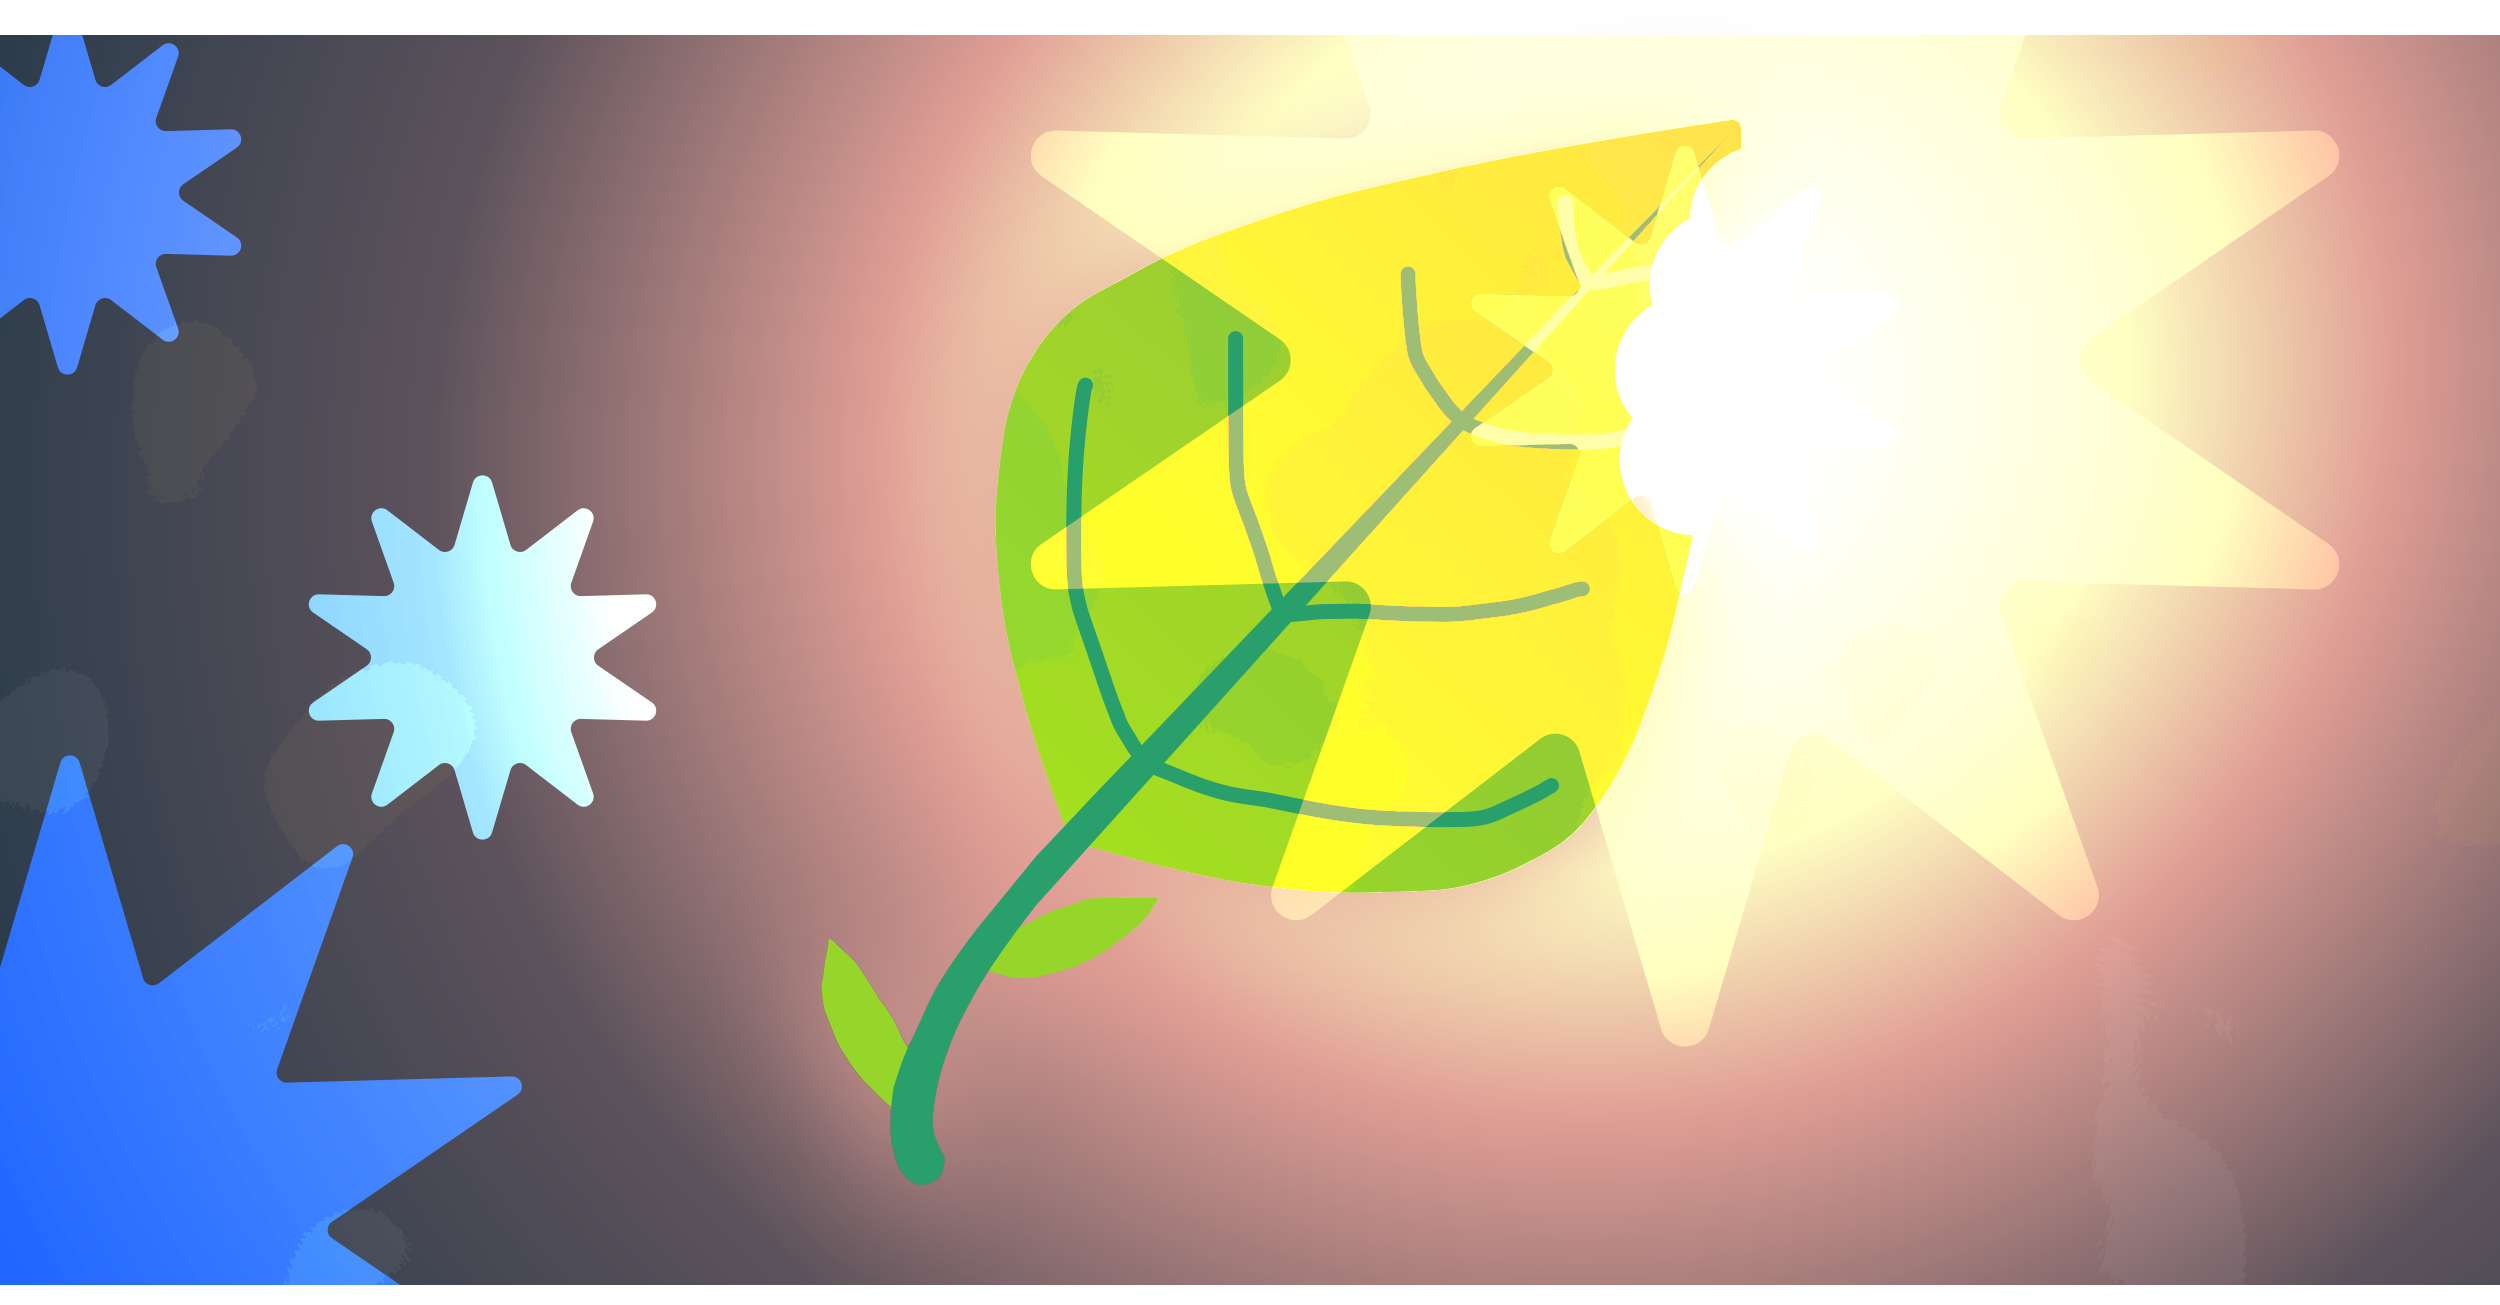
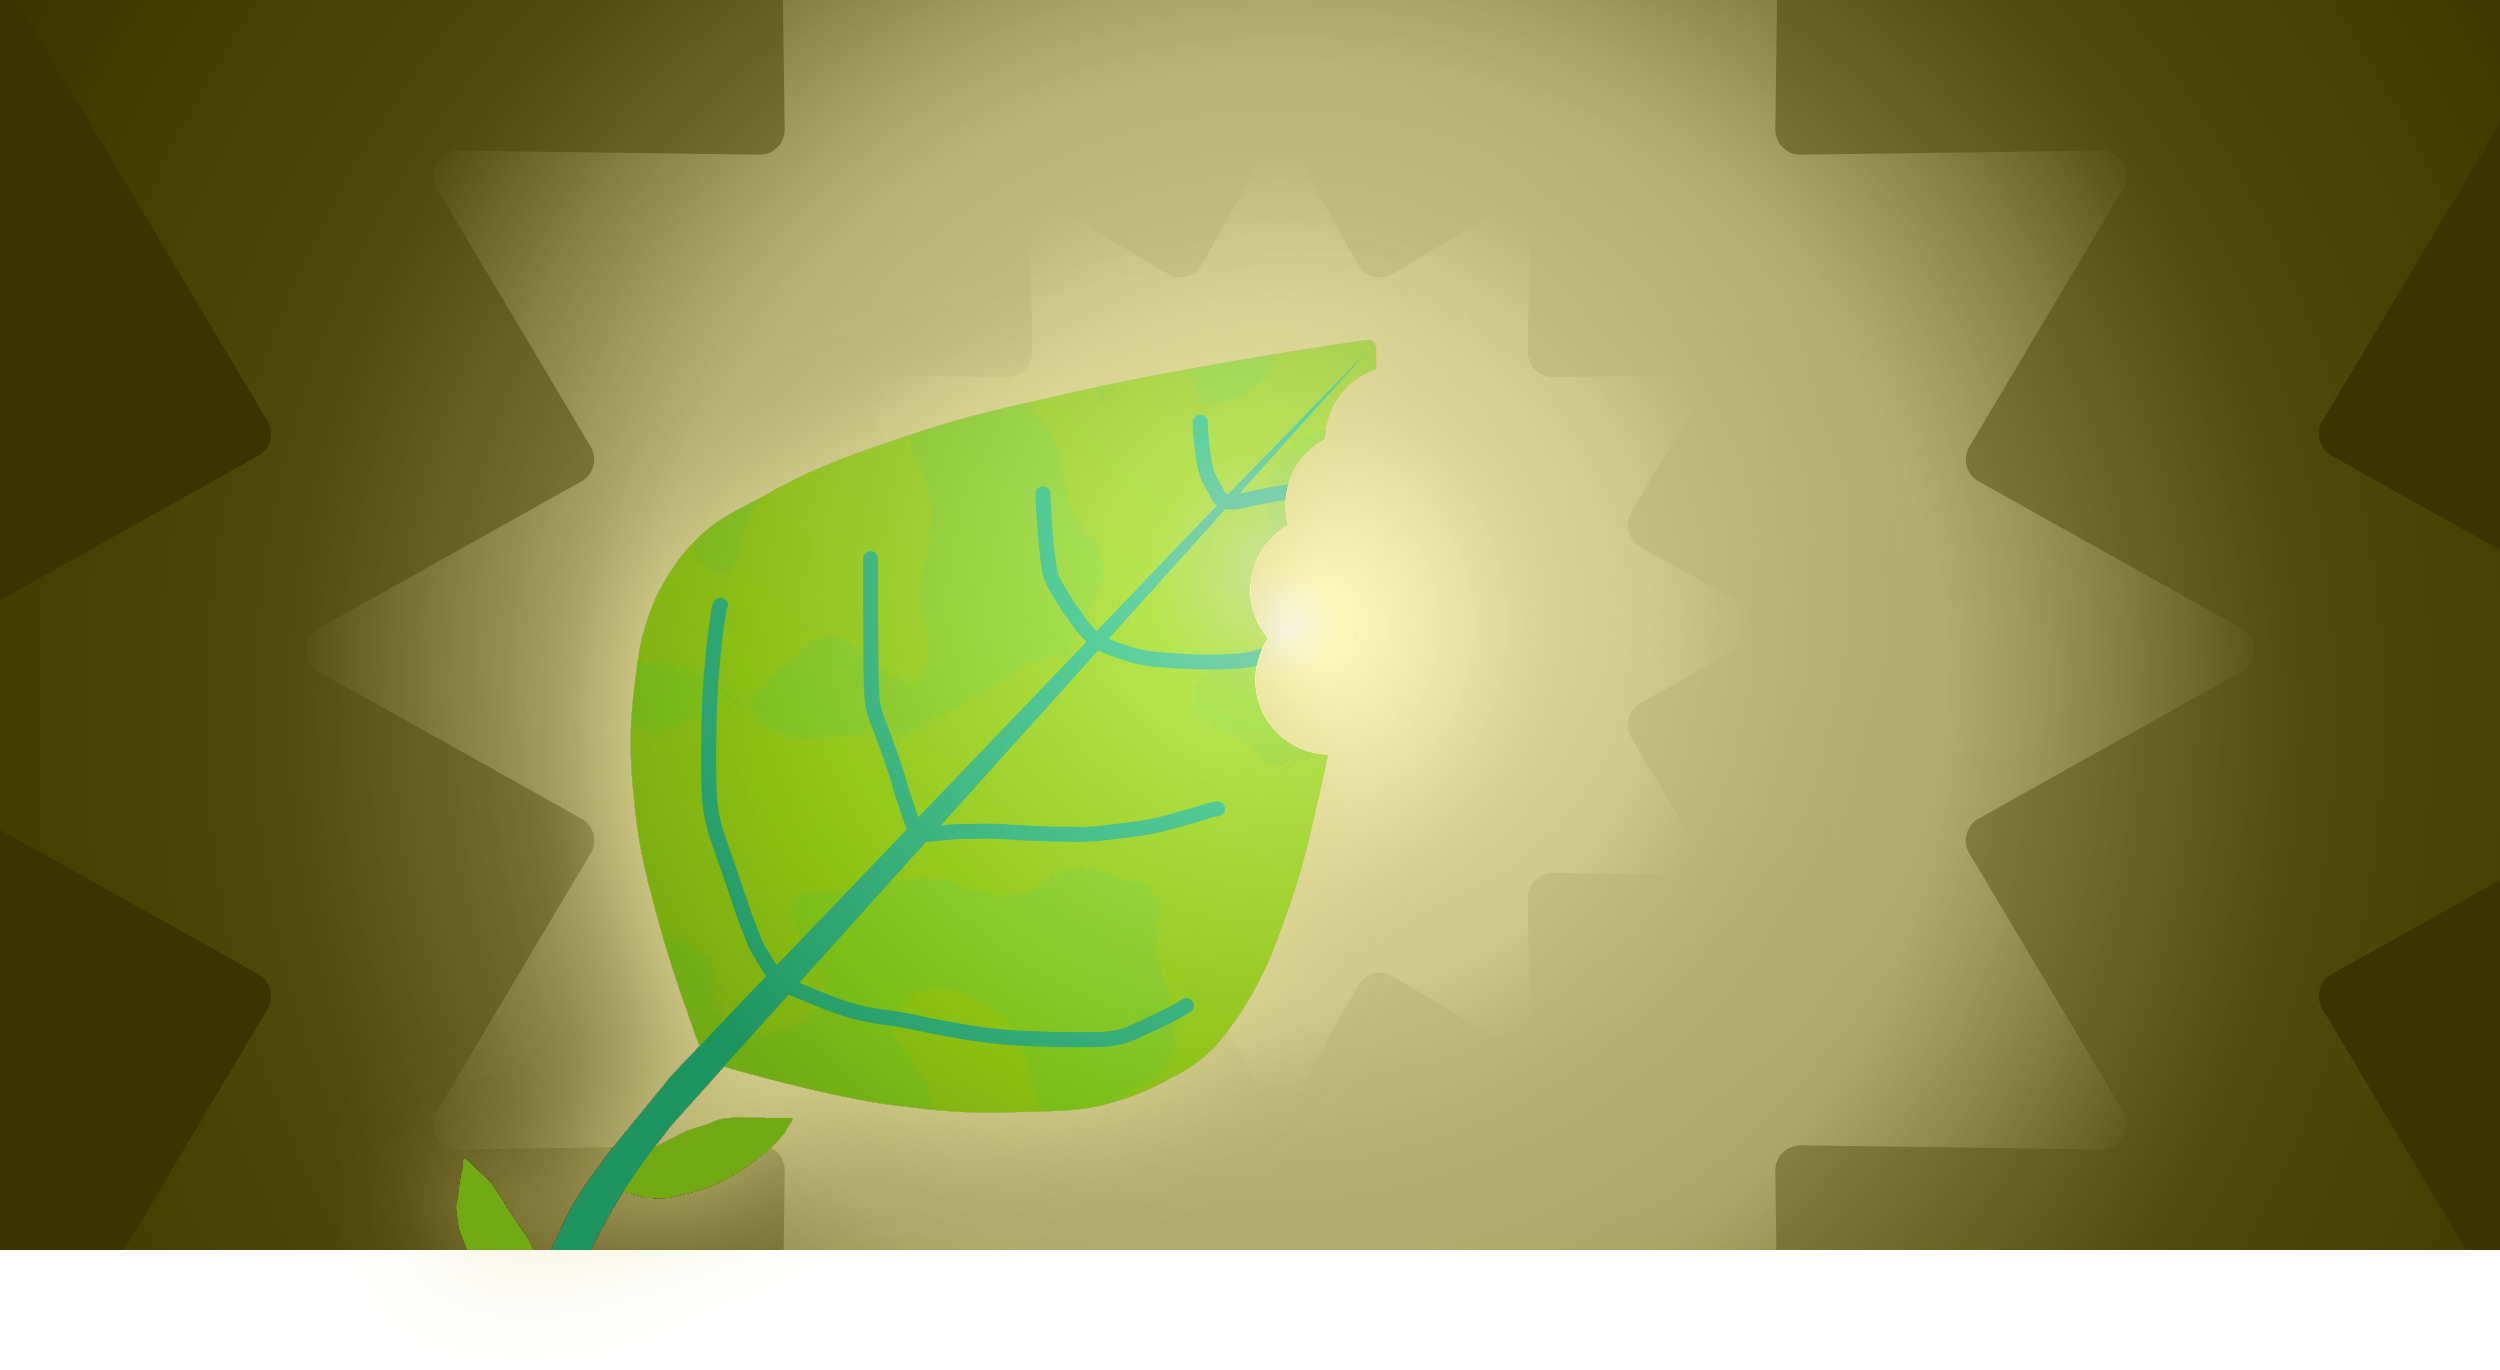
- <svg xmlns="http://www.w3.org/2000/svg" width="500" height="261" viewBox="0 0 500 261" fill="none">
-   <g filter="url(#filter0_n_654_2136)">
-     <rect y="7" width="500" height="250" fill="url(#paint0_radial_654_2136)" />
+ <svg xmlns="http://www.w3.org/2000/svg" width="500" height="274" viewBox="0 0 500 274" fill="none">
+   <rect width="500" height="250" fill="#1F3647" />
+   <path d="M500 24.579L464.473 84.234C463.033 86.652 463.872 89.782 466.328 91.156L500 109.993V176.006L466.328 194.844C463.872 196.218 463.033 199.348 464.473 201.766L493.198 250H24.802L53.527 201.766C54.967 199.348 54.128 196.218 51.672 194.844L0 165.937V120.062L51.672 91.156C54.128 89.782 54.967 86.652 53.527 84.234L3.766 0.679C3.633 0.456 3.521 0.229 3.427 0H500V24.579Z" fill="url(#paint0_radial_654_2136)" style="mix-blend-mode:screen" />
+   <path d="M355.064 25.868C355.026 28.682 357.318 30.974 360.132 30.936L420.269 30.121C424.177 30.068 426.632 34.32 424.632 37.679L393.858 89.352C392.418 91.77 393.257 94.899 395.713 96.273L448.2 125.637C451.612 127.545 451.612 132.455 448.2 134.363L395.713 163.727C393.257 165.101 392.418 168.23 393.858 170.648L424.632 222.321C426.632 225.68 424.177 229.932 420.269 229.879L360.132 229.064C357.318 229.026 355.026 231.318 355.064 234.132L355.279 250H156.721L156.936 234.132C156.974 231.318 154.682 229.026 151.868 229.064L91.731 229.879C87.823 229.932 85.368 225.68 87.368 222.321L118.142 170.648C119.582 168.23 118.743 165.101 116.287 163.727L63.8 134.363C60.388 132.455 60.388 127.545 63.8 125.637L116.287 96.273C118.743 94.899 119.582 91.77 118.142 89.352L87.368 37.679C85.368 34.32 87.823 30.068 91.731 30.121L151.868 30.936C154.682 30.974 156.974 28.682 156.936 25.868L156.585 0H355.415L355.064 25.868Z" fill="url(#paint1_radial_654_2136)" style="mix-blend-mode:screen" />
+   <path d="M251.636 32.8C253.545 29.388 258.455 29.388 260.364 32.8L271.609 52.902C272.983 55.358 276.113 56.197 278.531 54.757L298.321 42.971C301.68 40.97 305.932 43.425 305.879 47.334L305.567 70.366C305.529 73.18 307.82 75.471 310.634 75.433L333.666 75.121C337.575 75.068 340.03 79.32 338.029 82.679L326.243 102.469C324.803 104.887 325.642 108.017 328.098 109.391L348.2 120.636C351.612 122.545 351.612 127.455 348.2 129.364L328.098 140.609C325.642 141.983 324.803 145.113 326.243 147.531L338.029 167.321C340.03 170.68 337.575 174.932 333.666 174.879L310.634 174.567C307.82 174.529 305.529 176.82 305.567 179.634L305.879 202.666C305.932 206.575 301.68 209.03 298.321 207.029L278.531 195.243C276.113 193.803 272.983 194.642 271.609 197.098L260.364 217.2C258.455 220.612 253.545 220.612 251.636 217.2L240.391 197.098C239.017 194.642 235.887 193.803 233.469 195.243L213.679 207.029C210.32 209.03 206.068 206.575 206.121 202.666L206.433 179.634C206.471 176.82 204.18 174.529 201.366 174.567L178.334 174.879C174.425 174.932 171.97 170.68 173.971 167.321L185.757 147.531C187.197 145.113 186.358 141.983 183.902 140.609L163.8 129.364C160.388 127.455 160.388 122.545 163.8 120.636L183.902 109.391C186.358 108.017 187.197 104.887 185.757 102.469L173.971 82.679C171.97 79.32 174.425 75.068 178.334 75.121L201.366 75.433C204.18 75.471 206.471 73.18 206.433 70.366L206.121 47.334C206.068 43.425 210.32 40.97 213.679 42.971L233.469 54.757C235.887 56.197 239.017 55.358 240.391 52.902L251.636 32.8Z" fill="url(#paint2_radial_654_2136)" style="mix-blend-mode:plus-lighter" />
+   <rect width="500" height="250" fill="#E6E0A3" style="mix-blend-mode:color" />
+   <g filter="url(#filter0_d_654_2136)">
+     <g filter="url(#filter1_n_654_2136)">
+       <path d="M272.991 68.028C272.991 68.028 274.057 67.884 274.551 68.251C275.015 68.595 275.216 69.569 275.22 69.586C275.22 69.586 275.249 71.585 275.249 73.767C269.375 75.727 265.119 81.222 265.003 87.728C260.244 90.243 257 95.242 257 101C257 102.379 257.187 103.716 257.536 104.985C253.033 107.573 250 112.432 250 118C250 121.681 251.328 125.052 253.529 127.663C251.932 130.047 251 132.914 251 136C251 144.161 257.518 150.8 265.633 150.995C265.179 153.172 264.671 155.483 264.081 158.028C261.778 167.958 260.666 173.623 257.175 183.201C255.239 188.514 254.257 191.572 251.606 196.567C249.885 199.809 248.879 201.629 246.704 204.586C244.804 207.171 243.743 208.678 241.359 210.825C238.363 213.521 236.246 214.536 232.67 216.394C229.487 218.048 227.618 218.853 224.205 219.958C216.372 222.496 211.492 222.105 203.264 222.409C193.773 222.759 188.406 222.245 178.982 221.072C165.348 219.375 144.675 213.275 144.675 213.275L139.775 208.82C139.775 208.82 134.503 194.583 131.978 185.206C129.595 176.358 128.093 171.366 127.076 162.26C125.937 152.058 125.734 146.151 127.076 135.973C127.632 131.761 127.82 129.337 129.081 125.28C130.353 121.189 131.287 118.901 133.536 115.255C135.455 112.145 136.74 110.484 139.328 107.904C143.874 103.371 147.541 102.13 153.141 98.993C163.346 93.275 169.711 91.237 180.764 87.409C194.024 82.816 201.842 81.424 215.517 78.275C237.69 73.169 272.849 68.049 272.991 68.028Z" fill="url(#paint3_linear_654_2136)" />
+     </g>
+     <path d="M156.599 223.604H158.57C158.54 223.694 158.457 223.958 158.428 224.047C158.369 224.223 158.279 224.401 158.162 224.577C157.926 224.931 157.644 225.259 157.47 225.638C157.307 225.992 157.077 226.394 156.761 226.744C156.216 227.349 155.861 227.817 155.362 228.365C154.918 228.851 154.499 229.26 154.154 229.513C153.771 229.794 153.076 230.401 152.4 230.928C151.193 231.868 149.477 233.237 149.04 233.536C148.525 233.889 147.64 234.423 146.948 234.832C146.55 235.068 146.075 235.354 145.518 235.643C144.748 236.042 143.757 236.465 143.309 236.674C142.895 236.866 142.456 237.185 141.82 237.366C141.511 237.454 140.196 237.998 137.842 238.563C135.578 239.107 134.328 239.427 134.026 239.503C133.732 239.576 132.201 239.694 130.115 239.59C129.223 239.546 128.974 239.558 128.675 239.442C127.42 238.955 126.597 238.742 126.099 238.632C125.566 238.514 124.889 238.32 124.449 238.205C123.828 238.042 123.178 237.818 122.799 237.66C122.445 237.512 122.022 237.37 121.546 237.203C121 237.011 119.831 237.072 119.957 236.657C120.001 236.51 120.146 236.328 120.326 236.171C120.65 235.89 120.945 235.597 121.299 235.361C121.653 235.125 122.062 234.767 122.448 234.477C122.802 234.211 123.386 233.614 123.862 233.239C124.277 232.913 124.741 232.496 125.115 232.252C125.543 231.972 126.166 231.623 126.706 231.398C127.314 231.145 128.123 230.707 129.492 230.079C130.407 229.659 132.04 228.93 132.963 228.49C133.885 228.05 134.08 227.889 134.251 227.802C134.737 227.552 135.35 227.191 136.155 226.798C137.508 226.137 138.29 225.895 139.778 225.4C140.485 225.165 141.155 225.05 142.064 224.662C143.577 224.016 143.908 223.768 146.288 223.588C147.255 223.515 148.51 223.515 149.227 223.53C149.944 223.545 150.12 223.574 151.485 223.589C152.85 223.604 155.329 223.604 156.599 223.604Z" fill="#96D62A" />
+     <path d="M104.83 246.591C105.661 247.846 106.004 248.591 106.688 250.001L93.465 250.001C93.438 249.933 93.412 249.863 93.384 249.793C92.552 247.619 92.071 246.421 91.957 246.131C91.846 245.849 91.531 244.346 91.362 242.265C91.29 241.375 91.246 241.13 91.322 240.818C91.642 239.511 91.745 238.666 91.79 238.159C91.837 237.614 91.942 236.919 91.999 236.467C92.079 235.83 92.217 235.156 92.325 234.76C92.426 234.39 92.511 233.952 92.615 233.458C92.734 232.892 92.522 231.741 92.949 231.812C93.101 231.837 93.301 231.956 93.48 232.115C93.8 232.4 94.129 232.653 94.409 232.974C94.689 233.294 95.097 233.653 95.435 233.998C95.745 234.315 96.412 234.817 96.846 235.24C97.224 235.608 97.698 236.015 97.988 236.354C98.321 236.741 98.749 237.313 99.042 237.82C99.372 238.39 99.911 239.135 100.711 240.411C101.246 241.263 102.182 242.788 102.738 243.646C103.294 244.503 103.479 244.676 103.588 244.834C103.899 245.283 104.336 245.844 104.83 246.591Z" fill="#96D62A" />
+     <path d="M113.932 242.235C112.479 244.945 111.89 246.577 110.591 249.364C110.488 249.585 110.388 249.796 110.29 250H118.196C119.168 247.811 120.163 245.992 121.539 243.475L121.729 243.126C125.838 235.609 134.205 225.082 134.205 225.082L273.66 70.032L241.135 103.448L145.343 203.473L134.205 215.28L122.398 229.76C122.398 229.76 116.716 237.047 113.932 242.235Z" fill="#299F6B" />
+     <path d="M144.097 121.039C143.983 121.153 143.87 121.267 143.469 124.002C143.069 126.738 142.385 132.091 142.033 138.664C141.681 145.238 141.681 152.869 141.795 157.142C141.928 162.109 142.485 163.6 142.829 165.207C143.185 166.874 145.347 172.533 147.877 180.181C149.258 184.358 150.075 186.149 150.71 187.935C151.255 189.465 152.374 190.981 153.413 192.767C153.644 193.173 153.872 193.515 154.103 193.862C154.335 194.208 154.562 194.55 155.487 195.593" stroke="#299F6B" stroke-width="3" stroke-linecap="round" />
+     <path d="M155.833 196.628C157.199 197.084 160.181 198.343 164.886 200.238C173.005 203.508 176.984 203.296 180.782 204.045C183.789 204.638 188.591 205.713 193.649 206.517C198.067 207.219 201.49 207.556 206.208 207.73C207.944 207.794 212.628 208.018 219.294 207.904C224.902 207.808 226.237 206.527 228.479 205.606C230.379 204.684 233.589 203.31 235.558 202.154C235.905 201.923 236.247 201.695 237.289 201.115" stroke="#299F6B" stroke-width="3" stroke-linecap="round" />
+     <path d="M174.126 111.72C174.126 112.176 174.126 112.631 174.126 117.251C174.126 121.871 174.126 130.641 174.24 135.672C174.354 140.703 174.582 141.728 175.61 144.42C180.185 156.394 180.037 157.646 180.764 159.587C181.433 161.369 182.417 164.968 182.992 165.602C184.703 167.487 185.04 162.327 186.552 163.493" stroke="#299F6B" stroke-width="3" stroke-linecap="round" />
+     <path d="M184.997 166.888C186.333 166.888 190.12 166.311 192.125 166.311C194.749 166.311 197.465 166.137 200.404 166.311C203.691 166.506 206.901 166.827 215.396 166.888C219.344 166.916 222.088 166.372 225.307 166.027C232.311 165.275 235.894 163.728 238.488 163.15C240.046 162.689 241.082 162.344 241.77 162.114C242.117 161.999 242.459 161.885 243.501 161.767" stroke="#299F6B" stroke-width="3" stroke-linecap="round" />
+     <path d="M240.049 82.953C240.878 82.953 241.549 83.624 241.549 84.453C241.549 85.616 241.712 87.669 241.966 89.686C242.227 91.752 242.556 93.54 242.833 94.275C243.051 94.857 243.372 95.459 243.758 96.145C244.126 96.799 244.569 97.555 244.919 98.318C245.008 98.51 245.118 98.642 245.188 98.699C245.392 98.864 245.855 99.006 246.954 98.871C247.463 98.808 248.023 98.698 248.645 98.566C249.247 98.438 249.925 98.286 250.585 98.166C252.108 97.888 254.397 97.247 256.65 97.058C256.962 97.007 257.268 96.961 257.562 96.918C257.28 97.919 257.099 98.962 257.031 100.036L257.023 100.038L256.958 100.043C254.854 100.21 253.109 100.755 251.124 101.117C250.52 101.227 249.918 101.362 249.267 101.501C248.637 101.634 247.97 101.768 247.322 101.848C246.105 101.998 244.527 102.023 243.301 101.032C242.795 100.622 242.428 100.081 242.193 99.57C241.908 98.95 241.55 98.337 241.144 97.616C240.757 96.927 240.332 96.149 240.024 95.33C239.605 94.213 239.244 92.08 238.99 90.062C238.729 87.995 238.549 85.799 238.549 84.453C238.549 83.624 239.221 82.953 240.049 82.953Z" fill="#299F6B" />
+     <path d="M208.61 97.27C209.438 97.27 210.11 97.942 210.11 98.77C210.11 101.895 210.789 110.764 211.46 114.176C211.61 114.938 211.997 115.757 212.504 116.628C212.755 117.057 213.016 117.469 213.279 117.885C213.532 118.288 213.797 118.71 214.011 119.106C214.337 119.708 214.763 120.333 215.253 121.015C215.724 121.67 216.277 122.409 216.757 123.129C217.61 124.409 218.878 125.882 220.22 126.917C220.688 127.277 221.395 127.647 222.461 128.067C223.519 128.484 224.837 128.916 226.481 129.436C228.777 130.163 230.904 130.409 235.254 130.695C239.234 130.957 242.667 130.942 245.21 130.836C247.813 130.726 249.366 130.525 249.658 130.452C250.627 130.209 251.538 129.978 252.375 129.722C251.878 130.798 251.504 131.941 251.273 133.136C250.973 133.213 250.677 133.289 250.385 133.362C249.758 133.519 247.917 133.725 245.336 133.834C242.695 133.945 239.154 133.958 235.057 133.688C230.703 133.401 228.252 133.144 225.576 132.296C223.939 131.778 222.528 131.318 221.362 130.858C220.204 130.402 219.189 129.91 218.388 129.293C216.731 128.015 215.251 126.278 214.261 124.794C213.82 124.132 213.338 123.491 212.817 122.766C212.315 122.068 211.793 121.313 211.372 120.533C211.212 120.238 211.002 119.898 210.741 119.484C210.489 119.084 210.195 118.622 209.914 118.139C209.357 117.185 208.766 116.017 208.517 114.755C207.798 111.102 207.11 102.03 207.11 98.77C207.11 97.942 207.781 97.27 208.61 97.27Z" fill="#299F6B" />
  </g>
-   <g filter="url(#filter1_d_654_2136)">
-     <g filter="url(#filter2_n_654_2136)">
-       <path d="M345.991 24.028C345.991 24.028 347.057 23.884 347.551 24.251C348.015 24.596 348.216 25.569 348.22 25.587C348.22 25.587 348.249 27.585 348.249 29.767C342.375 31.727 338.119 37.223 338.003 43.728C333.244 46.243 330 51.243 330 57C330 58.38 330.187 59.716 330.536 60.985C326.033 63.574 323 68.433 323 74C323 77.682 324.328 81.053 326.529 83.663C324.932 86.047 324 88.915 324 92C324 100.162 330.518 106.8 338.633 106.995C338.179 109.173 337.671 111.483 337.081 114.028C334.778 123.958 333.666 129.623 330.175 139.201C328.239 144.514 327.257 147.573 324.606 152.567C322.885 155.809 321.879 157.63 319.704 160.587C317.804 163.172 316.743 164.679 314.359 166.825C311.363 169.521 309.246 170.536 305.67 172.394C302.487 174.048 300.618 174.854 297.205 175.959C289.372 178.496 284.492 178.106 276.264 178.409C266.773 178.759 261.406 178.245 251.982 177.072C238.348 175.375 217.675 169.275 217.675 169.275L212.775 164.82C212.775 164.82 207.503 150.583 204.978 141.206C202.595 132.358 201.093 127.367 200.076 118.261C198.937 108.058 198.734 102.151 200.076 91.974C200.632 87.761 200.82 85.338 202.081 81.28C203.353 77.189 204.287 74.902 206.536 71.256C208.455 68.145 209.74 66.485 212.328 63.904C216.874 59.372 220.541 58.131 226.141 54.993C236.346 49.275 242.711 47.237 253.764 43.409C267.024 38.817 274.842 37.424 288.517 34.275C310.69 29.17 345.849 24.049 345.991 24.028Z" fill="url(#paint1_linear_654_2136)" />
-     </g>
-     <path d="M229.6 179.604H231.571C231.541 179.694 231.458 179.959 231.428 180.047C231.369 180.224 231.28 180.401 231.162 180.578C230.926 180.932 230.644 181.259 230.47 181.639C230.307 181.993 230.078 182.394 229.762 182.745C229.217 183.349 228.861 183.817 228.362 184.365C227.919 184.852 227.499 185.26 227.154 185.514C226.771 185.794 226.076 186.402 225.4 186.929C224.193 187.868 222.478 189.237 222.041 189.537C221.525 189.889 220.64 190.423 219.949 190.833C219.55 191.069 219.076 191.355 218.519 191.643C217.748 192.043 216.757 192.466 216.31 192.674C215.895 192.867 215.456 193.185 214.82 193.367C214.512 193.455 213.197 193.999 210.842 194.564C208.579 195.107 207.328 195.428 207.026 195.503C206.732 195.576 205.201 195.694 203.115 195.591C202.223 195.546 201.975 195.558 201.676 195.442C200.421 194.955 199.597 194.743 199.1 194.633C198.566 194.515 197.89 194.321 197.449 194.205C196.828 194.043 196.178 193.819 195.799 193.66C195.445 193.512 195.023 193.37 194.546 193.203C194.001 193.012 192.831 193.073 192.957 192.658C193.002 192.511 193.146 192.328 193.327 192.171C193.651 191.891 193.945 191.597 194.299 191.361C194.653 191.125 195.062 190.768 195.448 190.477C195.803 190.211 196.387 189.615 196.863 189.239C197.277 188.913 197.742 188.496 198.116 188.252C198.543 187.973 199.166 187.623 199.707 187.398C200.315 187.145 201.123 186.708 202.493 186.079C203.407 185.66 205.041 184.931 205.963 184.491C206.885 184.051 207.081 183.89 207.252 183.802C207.737 183.552 208.351 183.192 209.155 182.799C210.508 182.138 211.291 181.895 212.778 181.4C213.486 181.165 214.156 181.051 215.065 180.662C216.578 180.016 216.909 179.768 219.288 179.589C220.256 179.516 221.51 179.516 222.228 179.531C222.945 179.546 223.12 179.575 224.485 179.589C225.85 179.604 228.33 179.604 229.6 179.604Z" fill="#96D62A" />
-     <path d="M183.656 222.447L183.912 224.401C183.818 224.383 183.546 224.335 183.454 224.317C183.271 224.282 183.083 224.217 182.893 224.123C182.511 223.935 182.15 223.698 181.751 223.574C181.379 223.459 180.951 223.283 180.563 223.016C179.893 222.554 179.382 222.263 178.774 221.839C178.234 221.462 177.774 221.099 177.478 220.79C177.15 220.447 176.458 219.837 175.847 219.235C174.759 218.161 173.178 216.638 172.825 216.243C172.408 215.778 171.764 214.97 171.268 214.338C170.982 213.973 170.637 213.54 170.278 213.025C169.782 212.313 169.234 211.385 168.969 210.969C168.724 210.583 168.351 210.189 168.088 209.582C167.961 209.288 167.251 208.054 166.384 205.793C165.552 203.62 165.071 202.421 164.957 202.132C164.846 201.85 164.531 200.347 164.362 198.265C164.29 197.375 164.246 197.13 164.322 196.819C164.642 195.511 164.745 194.667 164.79 194.159C164.837 193.615 164.942 192.919 164.999 192.467C165.079 191.83 165.217 191.157 165.325 190.761C165.426 190.39 165.511 189.953 165.615 189.459C165.734 188.893 165.522 187.741 165.949 187.812C166.101 187.837 166.301 187.956 166.48 188.115C166.8 188.4 167.129 188.654 167.409 188.974C167.689 189.295 168.097 189.653 168.435 189.999C168.745 190.315 169.413 190.817 169.846 191.24C170.224 191.609 170.698 192.015 170.988 192.354C171.321 192.742 171.749 193.314 172.042 193.821C172.372 194.391 172.911 195.135 173.711 196.412C174.246 197.264 175.182 198.789 175.738 199.646C176.294 200.503 176.479 200.676 176.588 200.834C176.899 201.283 177.336 201.845 177.83 202.591C178.662 203.847 179.004 204.591 179.688 206.002C180.013 206.672 180.214 207.322 180.717 208.173C181.554 209.589 181.843 209.885 182.33 212.221C182.529 213.171 182.692 214.414 182.77 215.128C182.848 215.841 182.842 216.018 183.005 217.374C183.168 218.729 183.49 221.188 183.656 222.447Z" fill="#96D62A" />
-     <path d="M180.509 234.594C181.208 235.49 181.657 236.066 182.7 236.552C183.274 236.82 183.626 236.977 184.259 236.998C184.976 237.022 185.379 236.827 186.041 236.552C186.911 236.192 187.492 235.976 188.046 235.216C188.532 234.549 188.539 234.017 188.715 233.211C188.864 232.526 188.937 231.429 188.937 231.429C188.937 231.429 187.416 228.96 186.932 227.196C186.196 224.511 186.562 222.827 186.932 220.067C187.062 219.103 187.181 218.569 187.378 217.617C188.059 214.329 188.656 212.521 189.828 209.374C191.33 205.343 192.527 203.154 194.539 199.476L194.729 199.127C198.838 191.609 207.205 181.082 207.205 181.082L346.66 26.033L314.135 59.449L218.343 159.473L207.205 171.28L195.398 185.76C195.398 185.76 189.716 193.048 186.932 198.236C185.479 200.945 184.89 202.578 183.591 205.364C182.456 207.798 181.681 209.104 180.695 211.602C179.786 213.905 178.69 217.617 178.69 217.617C178.69 217.617 177.364 225.404 178.69 230.092C179.2 231.895 179.319 233.071 180.472 234.548L180.509 234.594Z" fill="#299F6B" />
-     <path d="M217.097 77.04C216.983 77.153 216.87 77.267 216.469 80.003C216.069 82.738 215.385 88.091 215.033 94.665C214.681 101.238 214.681 108.87 214.795 113.143C214.928 118.109 215.485 119.601 215.829 121.207C216.185 122.875 218.347 128.533 220.877 136.182C222.258 140.359 223.075 142.15 223.71 143.936C224.255 145.466 225.374 146.982 226.413 148.768C226.644 149.173 226.872 149.515 227.103 149.862C227.335 150.209 227.562 150.551 228.487 151.593" stroke="#299F6B" stroke-width="3" stroke-linecap="round" />
-     <path d="M228.833 152.628C230.199 153.084 233.181 154.344 237.886 156.239C246.005 159.509 249.984 159.297 253.782 160.046C256.789 160.639 261.591 161.713 266.649 162.517C271.067 163.22 274.49 163.556 279.208 163.73C280.944 163.795 285.628 164.019 292.294 163.905C297.902 163.809 299.237 162.528 301.479 161.606C303.379 160.684 306.589 159.311 308.558 158.154C308.905 157.923 309.247 157.695 310.289 157.115" stroke="#299F6B" stroke-width="3" stroke-linecap="round" />
-     <path d="M247.126 67.721C247.126 68.176 247.126 68.632 247.126 73.252C247.126 77.871 247.126 86.642 247.24 91.672C247.354 96.703 247.582 97.728 248.61 100.42C253.185 112.395 253.037 113.647 253.764 115.587C254.433 117.369 255.417 120.969 255.992 121.602C257.703 123.487 258.04 118.327 259.552 119.494" stroke="#299F6B" stroke-width="3" stroke-linecap="round" />
-     <path d="M257.997 122.888C259.334 122.888 263.121 122.312 265.126 122.312C267.749 122.312 270.465 122.138 273.404 122.312C276.692 122.507 279.902 122.828 288.396 122.888C292.345 122.916 295.089 122.372 298.307 122.027C305.312 121.276 308.895 119.728 311.489 119.15C313.047 118.689 314.082 118.344 314.771 118.115C315.118 117.999 315.46 117.885 316.502 117.768" stroke="#299F6B" stroke-width="3" stroke-linecap="round" />
-     <path d="M313.05 38.953C313.878 38.953 314.55 39.625 314.55 40.453C314.55 41.616 314.712 43.669 314.967 45.687C315.228 47.753 315.557 49.54 315.833 50.275C316.052 50.858 316.373 51.459 316.759 52.145C317.126 52.799 317.57 53.556 317.92 54.318C318.008 54.511 318.119 54.643 318.188 54.699C318.393 54.864 318.855 55.007 319.954 54.871C320.464 54.808 321.023 54.699 321.646 54.566C322.248 54.439 322.926 54.286 323.586 54.166C325.109 53.889 327.398 53.247 329.65 53.059C329.963 53.007 330.269 52.961 330.562 52.919C330.28 53.919 330.099 54.962 330.031 56.036L330.023 56.038L329.959 56.043C327.854 56.211 326.11 56.755 324.124 57.117C323.52 57.227 322.918 57.363 322.268 57.501C321.637 57.635 320.97 57.769 320.322 57.849C319.106 57.999 317.528 58.023 316.302 57.032C315.795 56.623 315.428 56.082 315.193 55.57C314.909 54.951 314.55 54.337 314.145 53.616C313.757 52.928 313.332 52.149 313.024 51.33C312.605 50.214 312.245 48.081 311.99 46.062C311.729 43.995 311.55 41.799 311.55 40.453C311.55 39.625 312.221 38.953 313.05 38.953Z" fill="#299F6B" />
-     <path d="M281.61 53.27C282.439 53.27 283.11 53.942 283.11 54.77C283.11 57.896 283.789 66.765 284.461 70.177C284.611 70.939 284.997 71.757 285.505 72.628C285.755 73.057 286.017 73.469 286.279 73.886C286.533 74.288 286.798 74.71 287.012 75.106C287.337 75.708 287.764 76.334 288.254 77.016C288.725 77.671 289.278 78.41 289.758 79.13C290.611 80.409 291.879 81.882 293.221 82.917C293.688 83.277 294.395 83.647 295.462 84.067C296.52 84.484 297.838 84.916 299.481 85.436C301.778 86.164 303.905 86.409 308.255 86.695C312.235 86.957 315.668 86.943 318.211 86.836C320.814 86.727 322.367 86.525 322.658 86.452C323.628 86.21 324.538 85.978 325.375 85.723C324.879 86.798 324.504 87.942 324.273 89.137C323.973 89.213 323.677 89.289 323.386 89.362C322.759 89.519 320.918 89.725 318.337 89.834C315.696 89.945 312.154 89.958 308.058 89.689C303.703 89.402 301.252 89.144 298.576 88.297C296.94 87.779 295.529 87.318 294.362 86.858C293.205 86.402 292.189 85.91 291.389 85.293C289.732 84.015 288.252 82.279 287.262 80.794C286.82 80.132 286.338 79.491 285.817 78.767C285.316 78.069 284.794 77.314 284.372 76.533C284.213 76.239 284.002 75.899 283.741 75.484C283.489 75.084 283.196 74.623 282.914 74.14C282.357 73.185 281.766 72.018 281.518 70.756C280.798 67.102 280.11 58.031 280.11 54.77C280.11 53.942 280.782 53.27 281.61 53.27Z" fill="#299F6B" />
-   </g>
-   <path d="M335.082 30.512C335.645 28.599 338.355 28.599 338.918 30.512L343.9 47.423C344.298 48.772 345.925 49.3 347.039 48.443L361.009 37.69C362.59 36.474 364.782 38.066 364.114 39.945L358.204 56.555C357.733 57.879 358.739 59.264 360.144 59.225L377.767 58.737C379.76 58.682 380.598 61.259 378.952 62.386L364.408 72.35C363.249 73.144 363.249 74.856 364.408 75.65L378.952 85.614C380.598 86.741 379.76 89.318 377.767 89.263L360.144 88.775C358.739 88.737 357.733 90.121 358.204 91.445L364.114 108.055C364.782 109.934 362.59 111.526 361.009 110.31L347.039 99.557C345.925 98.7 344.298 99.228 343.9 100.577L338.918 117.488C338.355 119.401 335.645 119.401 335.082 117.488L330.1 100.577C329.702 99.228 328.075 98.7 326.961 99.557L312.991 110.31C311.41 111.526 309.218 109.934 309.886 108.055L315.796 91.445C316.267 90.121 315.261 88.737 313.856 88.775L296.233 89.263C294.24 89.318 293.402 86.741 295.048 85.614L309.592 75.65C310.751 74.856 310.751 73.144 309.592 72.35L295.048 62.386C293.402 61.259 294.24 58.682 296.233 58.737L313.856 59.225C315.261 59.264 316.267 57.879 315.796 56.555L309.886 39.945C309.218 38.066 311.41 36.474 312.991 37.69L326.961 48.443C328.075 49.3 329.702 48.772 330.1 47.423L335.082 30.512Z" fill="#F1775F" style="mix-blend-mode:color-dodge" />
-   <path d="M12.081 152.512C12.645 150.599 15.355 150.599 15.919 152.512L28.626 195.647C29.023 196.995 30.651 197.524 31.765 196.667L67.398 169.239C68.979 168.023 71.171 169.615 70.503 171.494L55.43 213.86C54.959 215.185 55.964 216.569 57.369 216.53L102.319 215.286C104.313 215.231 105.15 217.808 103.505 218.936L66.408 244.35C65.249 245.144 65.249 246.855 66.408 247.649L80.057 257H0V193.522L12.081 152.512Z" fill="#0077CC" style="mix-blend-mode:color-dodge" />
-   <path d="M19.087 15.965C19.484 17.313 21.112 17.843 22.226 16.985L32.514 9.066C34.094 7.851 36.286 9.443 35.617 11.322L31.266 23.553C30.794 24.877 31.8 26.261 33.205 26.223L46.183 25.863C48.176 25.808 49.013 28.386 47.368 29.513L36.658 36.85C35.499 37.644 35.499 39.356 36.658 40.15L47.368 47.487C49.013 48.614 48.176 51.192 46.183 51.137L33.205 50.777C31.8 50.739 30.794 52.123 31.266 53.447L35.617 65.678C36.286 67.557 34.094 69.15 32.514 67.934L22.226 60.015C21.112 59.157 19.484 59.687 19.087 61.035L15.419 73.488C14.855 75.401 12.145 75.401 11.581 73.488L7.913 61.035C7.516 59.687 5.888 59.157 4.774 60.015L0 63.69V13.31L4.774 16.985C5.888 17.843 7.516 17.313 7.913 15.965L10.554 7H16.446L19.087 15.965Z" fill="#4583B0" style="mix-blend-mode:color-dodge" />
-   <path d="M94.582 96.512C95.145 94.599 97.855 94.599 98.418 96.512L102.087 108.965C102.484 110.314 104.112 110.842 105.225 109.985L115.513 102.067C117.094 100.85 119.286 102.443 118.617 104.322L114.266 116.553C113.795 117.877 114.8 119.262 116.205 119.223L129.183 118.864C131.176 118.808 132.014 121.386 130.368 122.513L119.658 129.85C118.499 130.644 118.499 132.356 119.658 133.15L130.368 140.487C132.014 141.614 131.176 144.192 129.183 144.136L116.205 143.777C114.8 143.738 113.795 145.123 114.266 146.447L118.617 158.678C119.286 160.557 117.094 162.15 115.513 160.933L105.225 153.015C104.112 152.158 102.484 152.686 102.087 154.035L98.418 166.488C97.855 168.401 95.145 168.401 94.582 166.488L90.913 154.035C90.516 152.686 88.888 152.158 87.775 153.015L77.487 160.933C75.906 162.15 73.714 160.557 74.383 158.678L78.734 146.447C79.206 145.123 78.2 143.738 76.795 143.777L63.818 144.136C61.824 144.192 60.986 141.614 62.632 140.487L73.342 133.15C74.501 132.356 74.501 130.644 73.342 129.85L62.632 122.513C60.986 121.386 61.824 118.808 63.818 118.864L76.795 119.223C78.2 119.262 79.206 117.877 78.734 116.553L74.383 104.322C73.714 102.443 75.906 100.85 77.487 102.067L87.775 109.985C88.888 110.842 90.516 110.314 90.913 108.965L94.582 96.512Z" fill="#70A4DB" style="mix-blend-mode:color-dodge" />
-   <path d="M400.123 21.04C398.945 24.351 401.459 27.811 404.972 27.714L462.692 26.117C467.676 25.979 469.77 32.422 465.657 35.24L418.02 67.875C415.122 69.861 415.122 74.139 418.02 76.125L465.657 108.76C469.77 111.578 467.676 118.021 462.692 117.883L404.972 116.286C401.459 116.189 398.945 119.649 400.123 122.96L419.478 177.362C421.15 182.06 415.669 186.041 411.718 183L365.96 147.78C363.175 145.637 359.106 146.96 358.113 150.33L341.796 205.72C340.387 210.502 333.613 210.502 332.204 205.72L315.886 150.33C314.893 146.96 310.824 145.637 308.04 147.78L262.281 183C258.33 186.041 252.85 182.06 254.521 177.362L273.877 122.96C275.055 119.65 272.541 116.189 269.028 116.286L211.308 117.883C206.324 118.021 204.229 111.578 208.343 108.76L255.979 76.125C258.878 74.139 258.878 69.861 255.979 67.875L208.343 35.24C204.229 32.422 206.324 25.979 211.308 26.117L269.028 27.714C272.541 27.811 275.055 24.351 273.877 21.04L268.882 7H405.118L400.123 21.04ZM338.919 30.512C338.355 28.599 335.645 28.599 335.081 30.512L330.1 47.423C329.702 48.771 328.075 49.301 326.961 48.443L312.99 37.69C311.41 36.474 309.218 38.066 309.887 39.945L315.796 56.555C316.267 57.879 315.261 59.263 313.856 59.225L296.233 58.737C294.24 58.682 293.403 61.258 295.048 62.386L309.592 72.35C310.751 73.144 310.751 74.855 309.592 75.649L295.048 85.614C293.403 86.742 294.24 89.318 296.233 89.263L313.856 88.775C315.261 88.737 316.267 90.121 315.796 91.445L309.887 108.055C309.218 109.934 311.41 111.526 312.99 110.31L326.961 99.557C328.075 98.7 329.702 99.228 330.1 100.576L335.081 117.487C335.645 119.4 338.355 119.4 338.919 117.487L343.9 100.577C344.298 99.229 345.925 98.699 347.039 99.557L361.01 110.31C362.59 111.526 364.782 109.934 364.113 108.055L358.204 91.445C357.733 90.121 358.739 88.737 360.143 88.775L377.767 89.263C379.76 89.318 380.597 86.742 378.952 85.614L364.408 75.649C363.249 74.855 363.249 73.144 364.408 72.35L378.952 62.386C380.597 61.258 379.76 58.682 377.767 58.737L360.143 59.225C358.739 59.264 357.733 57.879 358.204 56.555L364.113 39.945C364.782 38.067 362.59 36.474 361.01 37.69L347.039 48.443C345.925 49.301 344.298 48.771 343.9 47.423L338.919 30.512Z" fill="#BD2915" style="mix-blend-mode:color-dodge" />
+   <path d="M92.949 231.812C93.101 231.837 93.301 231.956 93.48 232.115C93.8 232.4 94.129 232.654 94.409 232.974C94.689 233.294 95.097 233.653 95.435 233.999C95.744 234.315 96.412 234.816 96.846 235.24C97.223 235.608 97.698 236.015 97.988 236.354C98.321 236.742 98.749 237.314 99.042 237.821C99.372 238.39 99.91 239.135 100.711 240.411C101.246 241.263 102.181 242.789 102.737 243.646C103.293 244.503 103.479 244.676 103.588 244.834C103.899 245.283 104.336 245.845 104.83 246.591C105.661 247.846 106.004 248.591 106.688 250.001H93.465C93.438 249.933 93.411 249.863 93.384 249.793C92.551 247.62 92.071 246.422 91.957 246.131C91.846 245.849 91.53 244.347 91.361 242.265C91.289 241.375 91.246 241.129 91.322 240.818C91.642 239.511 91.745 238.666 91.789 238.159C91.837 237.614 91.942 236.918 91.999 236.466C92.08 235.83 92.216 235.156 92.324 234.76C92.425 234.39 92.511 233.953 92.615 233.459C92.734 232.893 92.522 231.741 92.949 231.812ZM272.991 68.028C273.003 68.026 274.059 67.886 274.551 68.251C275.014 68.595 275.214 69.565 275.219 69.587C275.219 69.595 275.248 71.59 275.248 73.767C269.374 75.727 265.117 81.223 265.002 87.728C260.856 89.918 257.862 93.995 257.158 98.815C257.148 98.888 257.139 98.961 257.129 99.035C257.045 99.678 256.999 100.333 256.999 101C256.999 102.379 257.186 103.716 257.535 104.985C253.032 107.573 249.999 112.433 249.999 118C249.999 121.681 251.326 125.052 253.527 127.663C253.081 128.329 252.688 129.035 252.352 129.771C252.132 130.251 251.938 130.745 251.769 131.251C251.271 132.743 250.999 134.34 250.999 136C250.999 144.161 257.517 150.799 265.632 150.995C265.177 153.172 264.67 155.483 264.08 158.028C261.777 167.958 260.664 173.623 257.174 183.201C255.238 188.514 254.256 191.572 251.604 196.567C249.884 199.809 248.878 201.63 246.704 204.586C244.804 207.171 243.742 208.679 241.357 210.825C238.362 213.521 236.245 214.536 232.669 216.394C229.487 218.048 227.616 218.853 224.204 219.959C216.371 222.496 211.491 222.105 203.264 222.409C193.773 222.759 188.406 222.245 178.981 221.072C165.945 219.449 146.474 213.8 144.792 213.308L134.204 225.082C134.195 225.093 132.791 226.861 130.854 229.46C131.607 229.119 132.411 228.753 132.962 228.491C133.884 228.051 134.08 227.889 134.251 227.801C134.737 227.552 135.35 227.191 136.154 226.798C137.507 226.138 138.29 225.894 139.777 225.4C140.485 225.165 141.155 225.05 142.064 224.662C143.577 224.015 143.908 223.768 146.288 223.588C147.255 223.516 148.509 223.515 149.227 223.53C149.944 223.545 150.119 223.575 151.484 223.589C152.849 223.604 155.329 223.604 156.599 223.604H158.57C158.54 223.694 158.457 223.959 158.428 224.047C158.369 224.224 158.279 224.401 158.161 224.578C157.925 224.932 157.644 225.259 157.47 225.638C157.307 225.992 157.077 226.394 156.761 226.745C156.216 227.349 155.861 227.817 155.361 228.365C154.918 228.851 154.498 229.26 154.153 229.513C153.771 229.794 153.076 230.401 152.399 230.928C151.193 231.868 149.478 233.236 149.04 233.536C148.525 233.888 147.64 234.423 146.948 234.833C146.55 235.069 146.075 235.354 145.519 235.643C144.748 236.043 143.756 236.465 143.309 236.673C142.894 236.866 142.455 237.185 141.819 237.367C141.51 237.455 140.195 237.998 137.842 238.563C135.579 239.106 134.328 239.427 134.025 239.502C133.731 239.576 132.201 239.694 130.115 239.59C129.223 239.546 128.974 239.558 128.675 239.442C127.42 238.955 126.596 238.742 126.099 238.632C125.649 238.533 125.097 238.379 124.671 238.264C123.585 239.934 122.568 241.592 121.729 243.126L121.538 243.475C120.162 245.991 119.167 247.811 118.195 250H110.29C110.387 249.796 110.488 249.584 110.591 249.364C111.89 246.577 112.479 244.944 113.933 242.235C116.707 237.064 122.361 229.808 122.397 229.76L134.204 215.28L140.056 209.077L139.773 208.82C139.761 208.787 134.499 194.572 131.977 185.206C129.594 176.358 128.092 171.366 127.075 162.26C125.936 152.058 125.732 146.151 127.075 135.973C127.631 131.761 127.819 129.337 129.08 125.28C130.351 121.189 131.287 118.902 133.536 115.255C135.455 112.145 136.74 110.484 139.328 107.904C143.873 103.372 147.54 102.13 153.14 98.993C163.345 93.275 169.71 91.237 180.764 87.409C194.023 82.816 201.841 81.424 215.516 78.275C237.699 73.167 272.881 68.044 272.991 68.028Z" fill="url(#paint4_radial_654_2136)" fill-opacity="0.5" style="mix-blend-mode:luminosity" />
  <defs>
-     <filter id="filter0_n_654_2136" x="0" y="7" width="500" height="250" filterUnits="userSpaceOnUse" color-interpolation-filters="sRGB">
-       <feFlood flood-opacity="0" result="BackgroundImageFix" />
-       <feBlend mode="normal" in="SourceGraphic" in2="BackgroundImageFix" result="shape" />
-       <feTurbulence type="fractalNoise" baseFrequency="0.01 0.01" stitchTiles="stitch" numOctaves="3" result="noise" seed="6768" />
-       <feColorMatrix in="noise" type="luminanceToAlpha" result="alphaNoise" />
-       <feComponentTransfer in="alphaNoise" result="coloredNoise1">
-         <feFuncA type="discrete" tableValues="0 0 0 0 0 0 0 0 0 0 0 0 0 0 0 0 0 1 1 1 1 1 1 1 1 1 1 1 1 1 1 1 1 0 0 0 0 0 0 0 0 0 0 0 0 0 0 0 0 0 0 0 0 0 0 0 0 0 0 0 0 0 0 0 0 0 0 0 0 0 0 0 0 0 0 0 0 0 0 0 0 0 0 0 0 0 0 0 0 0 0 0 0 0 0 0 0 0 0 0 " />
-       </feComponentTransfer>
-       <feComposite operator="in" in2="shape" in="coloredNoise1" result="noise1Clipped" />
-       <feComponentTransfer in="alphaNoise" result="coloredNoise2">
-         <feFuncA type="discrete" tableValues="0 0 0 0 0 0 0 0 0 0 0 0 0 0 0 0 0 0 0 0 0 0 0 0 0 0 0 0 0 0 0 0 0 0 0 0 0 0 0 0 0 0 0 0 0 0 0 0 0 0 0 0 0 0 0 0 0 0 0 0 0 0 0 0 0 0 0 1 1 1 1 1 1 1 1 1 1 1 1 1 1 1 1 0 0 0 0 0 0 0 0 0 0 0 0 0 0 0 0 0 " />
-       </feComponentTransfer>
-       <feComposite operator="in" in2="shape" in="coloredNoise2" result="noise2Clipped" />
-       <feFlood flood-color="rgba(241, 216, 95, 0.05)" result="color1Flood" />
-       <feComposite operator="in" in2="noise1Clipped" in="color1Flood" result="color1" />
-       <feFlood flood-color="rgba(255, 255, 255, 0.05)" result="color2Flood" />
-       <feComposite operator="in" in2="noise2Clipped" in="color2Flood" result="color2" />
-       <feMerge result="effect1_noise_654_2136">
-         <feMergeNode in="shape" />
-         <feMergeNode in="color1" />
-         <feMergeNode in="color2" />
-       </feMerge>
-     </filter>
-     <filter id="filter1_d_654_2136" x="141.182" y="0.9" width="230.167" height="259.2" filterUnits="userSpaceOnUse" color-interpolation-filters="sRGB">
+     <filter id="filter0_d_654_2136" x="68.182" y="44.9" width="230.167" height="228.201" filterUnits="userSpaceOnUse" color-interpolation-filters="sRGB">
      <feFlood flood-opacity="0" result="BackgroundImageFix" />
      <feColorMatrix in="SourceAlpha" type="matrix" values="0 0 0 0 0 0 0 0 0 0 0 0 0 0 0 0 0 0 127 0" result="hardAlpha" />
      <feOffset />
      <feGaussianBlur stdDeviation="11.55" />
      <feComposite in2="hardAlpha" operator="out" />
-       <feColorMatrix type="matrix" values="0 0 0 0 0.878 0 0 0 0 0.62 0 0 0 0 0.584 0 0 0 1 0" />
+       <feColorMatrix type="matrix" values="0 0 0 0 0.878 0 0 0 0 0.854 0 0 0 0 0.584 0 0 0 1 0" />
      <feBlend mode="normal" in2="BackgroundImageFix" result="effect1_dropShadow_654_2136" />
      <feBlend mode="normal" in="SourceGraphic" in2="effect1_dropShadow_654_2136" result="shape" />
    </filter>
-     <filter id="filter2_n_654_2136" x="199.144" y="24" width="149.105" height="154.517" filterUnits="userSpaceOnUse" color-interpolation-filters="sRGB">
+     <filter id="filter1_n_654_2136" x="126.144" y="68" width="149.105" height="154.517" filterUnits="userSpaceOnUse" color-interpolation-filters="sRGB">
      <feFlood flood-opacity="0" result="BackgroundImageFix" />
      <feBlend mode="normal" in="SourceGraphic" in2="BackgroundImageFix" result="shape" />
      <feTurbulence type="fractalNoise" baseFrequency="0.012 0.012" stitchTiles="stitch" numOctaves="3" result="noise" seed="432" />
      <feColorMatrix in="noise" type="luminanceToAlpha" result="alphaNoise" />
      <feComponentTransfer in="alphaNoise" result="coloredNoise1">
        <feFuncA type="discrete" tableValues="0 0 0 0 0 1 1 1 1 1 1 1 1 1 1 1 1 1 1 1 1 1 1 1 1 1 1 1 1 1 1 1 1 1 1 1 1 1 1 1 1 1 1 1 1 0 0 0 0 0 0 0 0 0 0 0 0 0 0 0 0 0 0 0 0 0 0 0 0 0 0 0 0 0 0 0 0 0 0 0 0 0 0 0 0 0 0 0 0 0 0 0 0 0 0 0 0 0 0 0 " />
      </feComponentTransfer>
      <feComposite operator="in" in2="shape" in="coloredNoise1" result="noise1Clipped" />
      <feComponentTransfer in="alphaNoise" result="coloredNoise2">
        <feFuncA type="discrete" tableValues="0 0 0 0 0 0 0 0 0 0 0 0 0 0 0 0 0 0 0 0 0 0 0 0 0 0 0 0 0 0 0 0 0 0 0 0 0 0 0 0 0 0 0 0 0 0 0 0 0 0 0 0 0 0 0 1 1 1 1 1 1 1 1 1 1 1 1 1 1 1 1 1 1 1 1 1 1 1 1 1 1 1 1 1 1 1 1 1 1 1 1 1 1 1 1 0 0 0 0 0 " />
      </feComponentTransfer>
      <feComposite operator="in" in2="shape" in="coloredNoise2" result="noise2Clipped" />
      <feFlood flood-color="rgba(21, 189, 133, 0.1)" result="color1Flood" />
      <feComposite operator="in" in2="noise1Clipped" in="color1Flood" result="color1" />
      <feFlood flood-color="rgba(41, 159, 107, 0.1)" result="color2Flood" />
      <feComposite operator="in" in2="noise2Clipped" in="color2Flood" result="color2" />
      <feMerge result="effect1_noise_654_2136">
        <feMergeNode in="shape" />
        <feMergeNode in="color1" />
        <feMergeNode in="color2" />
      </feMerge>
    </filter>
-     <radialGradient id="paint0_radial_654_2136" cx="0" cy="0" r="1" gradientUnits="userSpaceOnUse" gradientTransform="translate(327 80.5) rotate(151.642) scale(371.593 338.975)">
+     <radialGradient id="paint0_radial_654_2136" cx="0" cy="0" r="1" gradientUnits="userSpaceOnUse" gradientTransform="translate(259 143) rotate(90) scale(300)">
+       <stop stop-color="#8B4537" stop-opacity="0" />
+       <stop offset="0.438" stop-color="#8B4537" />
+       <stop offset="0.688" stop-color="#25120F" />
+       <stop offset="0.986" stop-color="#25120F" stop-opacity="0" />
+     </radialGradient>
+     <radialGradient id="paint1_radial_654_2136" cx="0" cy="0" r="1" gradientUnits="userSpaceOnUse" gradientTransform="translate(256 130) rotate(90) scale(200)">
+       <stop stop-color="white" stop-opacity="0" />
+       <stop offset="0.346" stop-color="#F1775F" />
+       <stop offset="0.673" stop-color="#8B4537" />
+       <stop offset="1" stop-color="#8B4537" stop-opacity="0" />
+     </radialGradient>
+     <radialGradient id="paint2_radial_654_2136" cx="0" cy="0" r="1" gradientUnits="userSpaceOnUse" gradientTransform="translate(256 125) rotate(90) scale(94)">
      <stop stop-color="white" />
-       <stop offset="0.269" stop-color="#FFFFC3" />
-       <stop offset="0.413" stop-color="#E09E95" />
-       <stop offset="0.658" stop-color="#5C525B" />
-       <stop offset="1" stop-color="#1F3647" />
+       <stop offset="0.5" stop-color="#F1D85F" />
+       <stop offset="1" stop-color="#F1D85F" stop-opacity="0" />
    </radialGradient>
-     <linearGradient id="paint1_linear_654_2136" x1="216.116" y1="166.602" x2="348.442" y2="24.028" gradientUnits="userSpaceOnUse">
+     <linearGradient id="paint3_linear_654_2136" x1="143.116" y1="210.602" x2="275.442" y2="68.028" gradientUnits="userSpaceOnUse">
      <stop stop-color="#A4DF20" />
      <stop offset="1" stop-color="#98BF40" />
    </linearGradient>
+     <radialGradient id="paint4_radial_654_2136" cx="0" cy="0" r="1" gradientUnits="userSpaceOnUse" gradientTransform="translate(256.5 114) rotate(145.267) scale(144.801 143.302)">
+       <stop stop-color="white" />
+       <stop offset="1" stop-color="#78660D" />
+     </radialGradient>
  </defs>
</svg>
